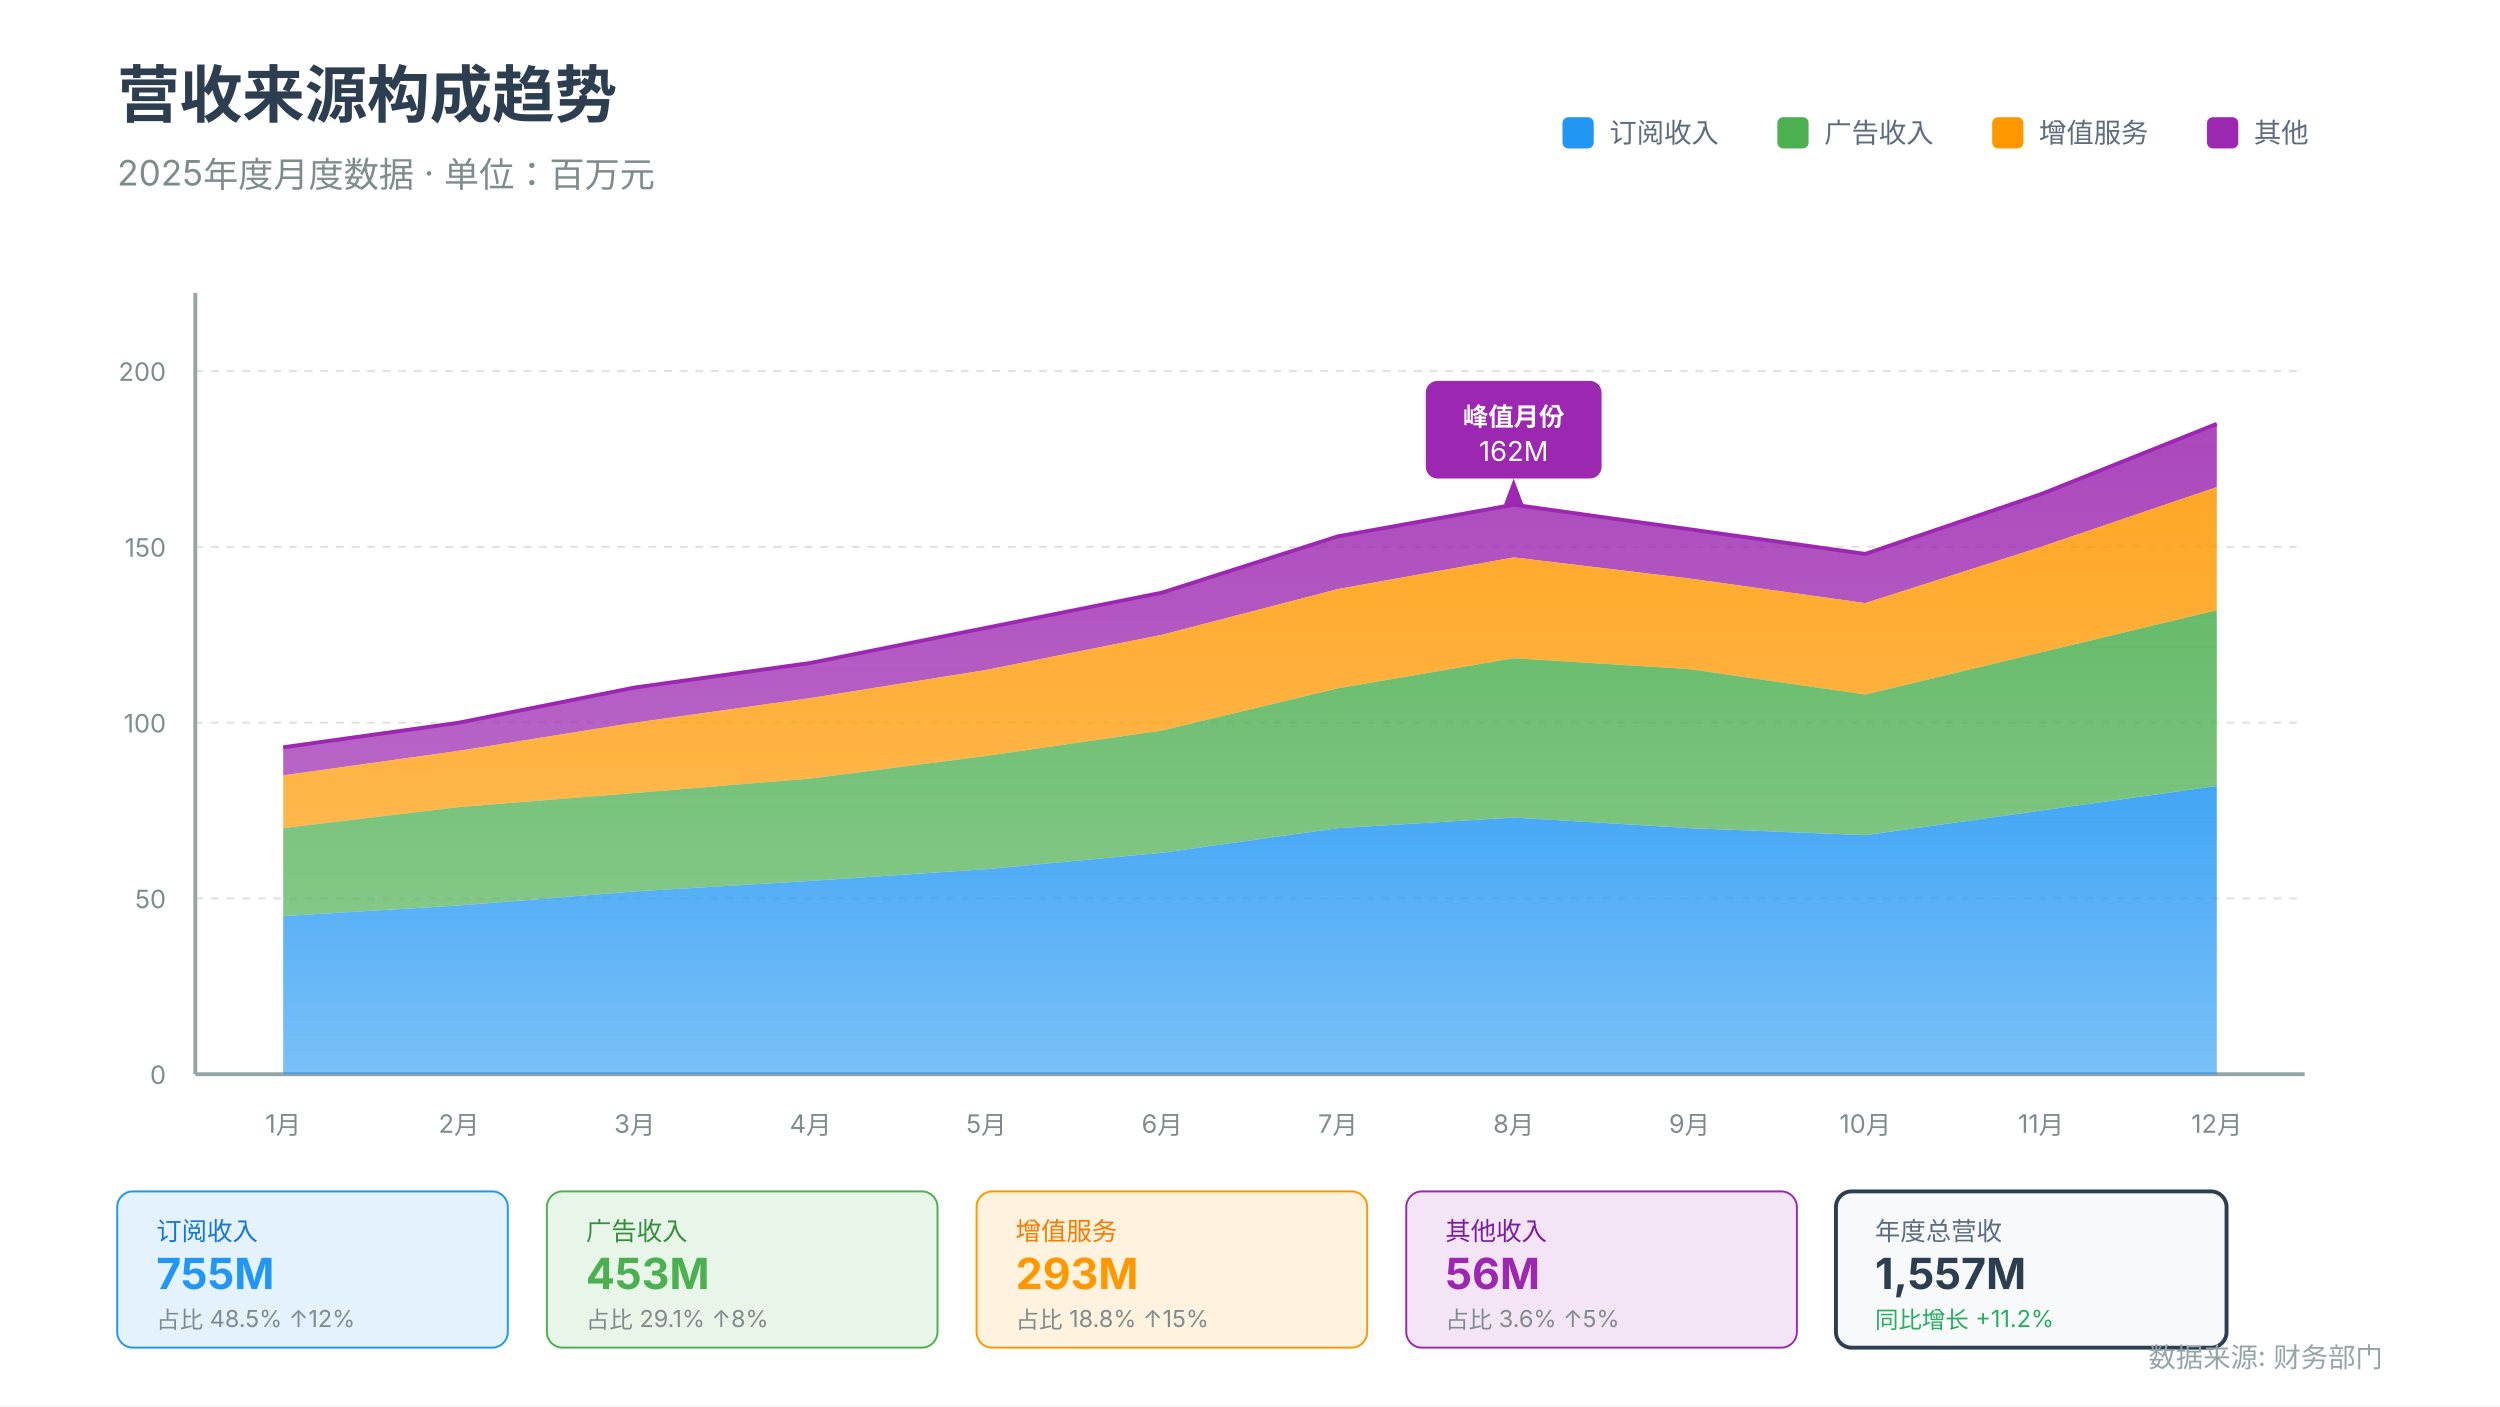
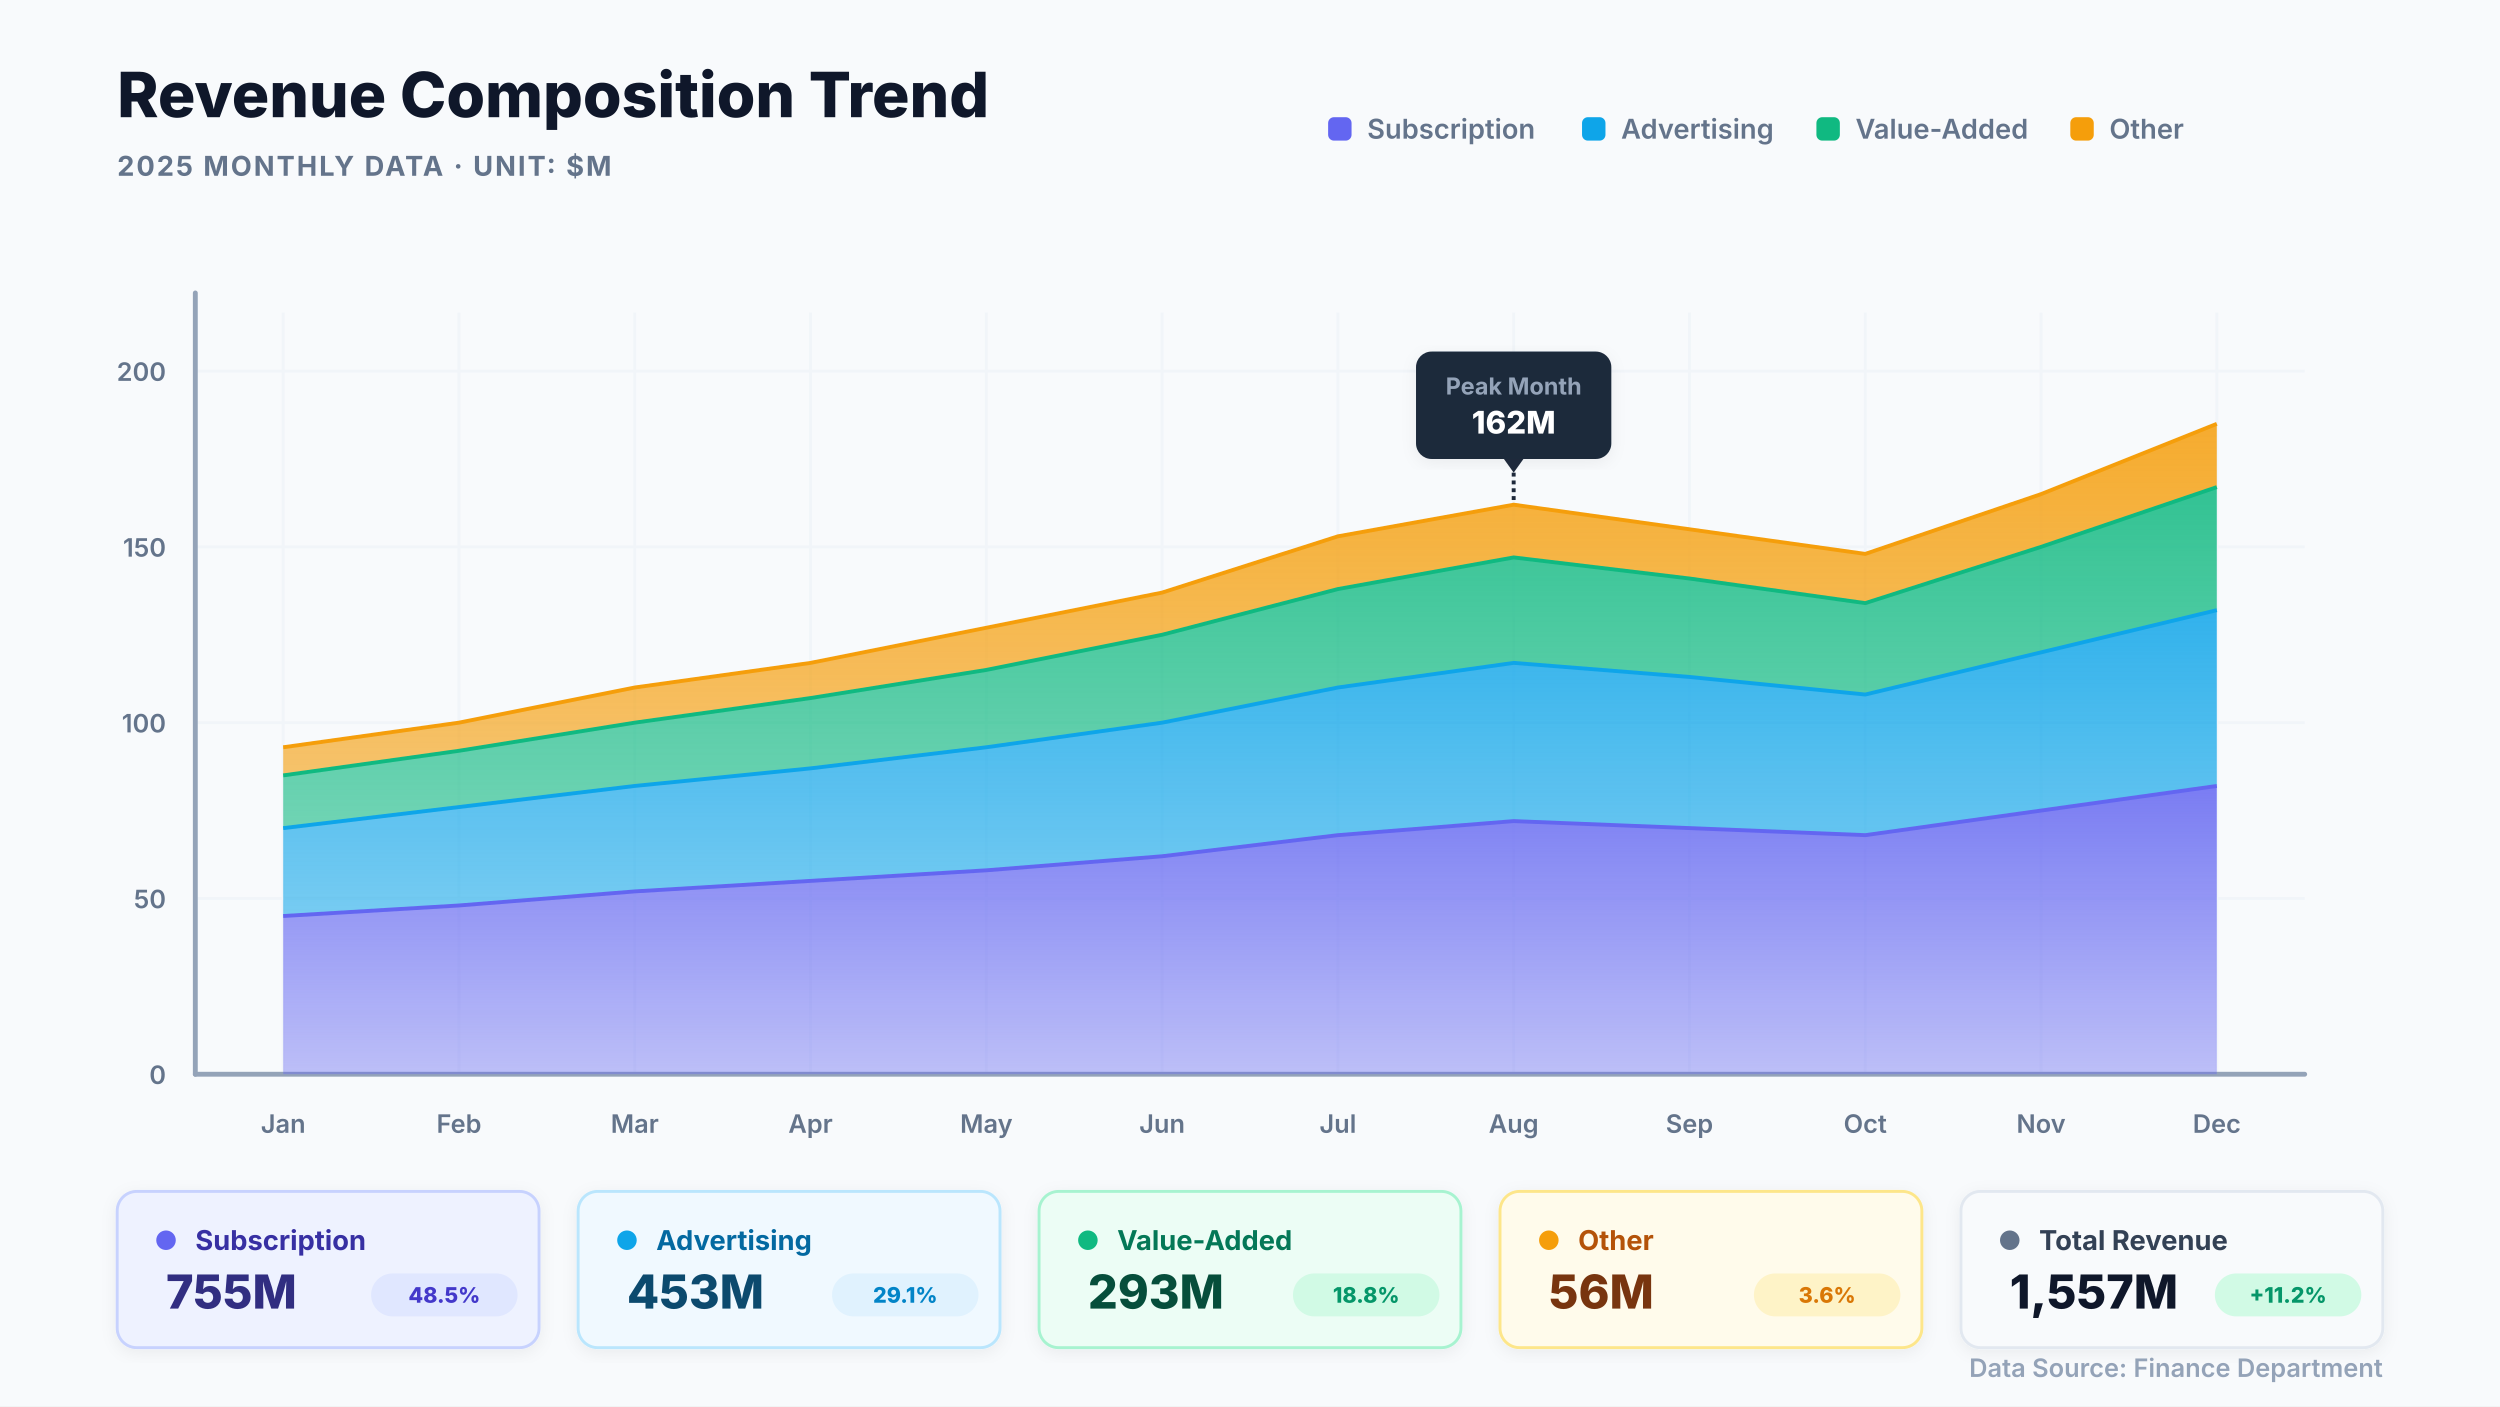
<svg xmlns="http://www.w3.org/2000/svg" viewBox="0 0 1280 720" width="1280" height="720">
  <defs>
+     <filter id="cardShadow" x="-10%" y="-10%" width="120%" height="120%">
+       <feGaussianBlur in="SourceAlpha" stdDeviation="4" />
+       <feOffset dx="0" dy="2" result="offsetblur" />
+       <feFlood flood-color="#0F172A" flood-opacity="0.06" result="shadowColor" />
+       <feComposite in="shadowColor" in2="offsetblur" operator="in" result="shadow" />
+       <feMerge>
+         <feMergeNode in="shadow" />
+         <feMergeNode in="SourceGraphic" />
+       </feMerge>
+     </filter>
    <linearGradient id="stackGrad1" x1="0%" y1="0%" x2="0%" y2="100%">
-       <stop offset="0%" style="stop-color:#2196F3;stop-opacity:0.85" />
-       <stop offset="100%" style="stop-color:#2196F3;stop-opacity:0.6" />
+       <stop offset="0%" stop-color="#6366F1" stop-opacity="0.85" />
+       <stop offset="100%" stop-color="#6366F1" stop-opacity="0.4" />
    </linearGradient>
    <linearGradient id="stackGrad2" x1="0%" y1="0%" x2="0%" y2="100%">
-       <stop offset="0%" style="stop-color:#4CAF50;stop-opacity:0.85" />
-       <stop offset="100%" style="stop-color:#4CAF50;stop-opacity:0.6" />
+       <stop offset="0%" stop-color="#0EA5E9" stop-opacity="0.85" />
+       <stop offset="100%" stop-color="#0EA5E9" stop-opacity="0.4" />
    </linearGradient>
    <linearGradient id="stackGrad3" x1="0%" y1="0%" x2="0%" y2="100%">
-       <stop offset="0%" style="stop-color:#FF9800;stop-opacity:0.85" />
-       <stop offset="100%" style="stop-color:#FF9800;stop-opacity:0.6" />
+       <stop offset="0%" stop-color="#10B981" stop-opacity="0.85" />
+       <stop offset="100%" stop-color="#10B981" stop-opacity="0.4" />
    </linearGradient>
    <linearGradient id="stackGrad4" x1="0%" y1="0%" x2="0%" y2="100%">
-       <stop offset="0%" style="stop-color:#9C27B0;stop-opacity:0.85" />
-       <stop offset="100%" style="stop-color:#9C27B0;stop-opacity:0.6" />
+       <stop offset="0%" stop-color="#F59E0B" stop-opacity="0.85" />
+       <stop offset="100%" stop-color="#F59E0B" stop-opacity="0.4" />
    </linearGradient>
  </defs>
-   <rect width="1280" height="720" fill="#FFFFFF" />
-   <text x="60" y="60" font-family="-apple-system, BlinkMacSystemFont, 'Segoe UI', 'PingFang SC', 'Microsoft YaHei', sans-serif" font-size="32" font-weight="bold" fill="#2C3E50">
-     <tspan>营收来源构成趋势</tspan>
-   </text>
-   <text x="60" y="95" font-family="-apple-system, BlinkMacSystemFont, 'Segoe UI', 'PingFang SC', 'Microsoft YaHei', sans-serif" font-size="18" fill="#7F8C8D">
-     <tspan>2025年度月度数据 · 单位：百万元</tspan>
-   </text>
-   <g id="legend" transform="translate(800, 60)">
-     <rect x="0" y="0" width="16" height="16" rx="3" fill="#2196F3" />
-     <text x="24" y="13" font-family="-apple-system, BlinkMacSystemFont, 'Segoe UI', 'PingFang SC', 'Microsoft YaHei', sans-serif" font-size="14" fill="#5D6D7E">
-       <tspan>订阅收入</tspan>
-     </text>
-     <rect x="110" y="0" width="16" height="16" rx="3" fill="#4CAF50" />
-     <text x="134" y="13" font-family="-apple-system, BlinkMacSystemFont, 'Segoe UI', 'PingFang SC', 'Microsoft YaHei', sans-serif" font-size="14" fill="#5D6D7E">
-       <tspan>广告收入</tspan>
-     </text>
-     <rect x="220" y="0" width="16" height="16" rx="3" fill="#FF9800" />
-     <text x="244" y="13" font-family="-apple-system, BlinkMacSystemFont, 'Segoe UI', 'PingFang SC', 'Microsoft YaHei', sans-serif" font-size="14" fill="#5D6D7E">
-       <tspan>增值服务</tspan>
-     </text>
-     <rect x="330" y="0" width="16" height="16" rx="3" fill="#9C27B0" />
-     <text x="354" y="13" font-family="-apple-system, BlinkMacSystemFont, 'Segoe UI', 'PingFang SC', 'Microsoft YaHei', sans-serif" font-size="14" fill="#5D6D7E">
-       <tspan>其他</tspan>
-     </text>
+   <rect width="1280" height="720" fill="#F8FAFC" />
+   <text x="60" y="60" font-family="-apple-system, BlinkMacSystemFont, 'Segoe UI', sans-serif" font-size="32" font-weight="800" fill="#0F172A">Revenue Composition Trend</text>
+   <text x="60" y="90" font-family="-apple-system, BlinkMacSystemFont, 'Segoe UI', sans-serif" font-size="14" font-weight="700" fill="#64748B" letter-spacing="1">2025 MONTHLY DATA · UNIT: $M</text>
+   <g id="legend" transform="translate(680, 60)">
+     <rect x="0" y="0" width="12" height="12" rx="3" fill="#6366F1" />
+     <text x="20" y="11" font-family="-apple-system, BlinkMacSystemFont, 'Segoe UI', sans-serif" font-size="14" font-weight="600" fill="#64748B">Subscription</text>
+     <rect x="130" y="0" width="12" height="12" rx="3" fill="#0EA5E9" />
+     <text x="150" y="11" font-family="-apple-system, BlinkMacSystemFont, 'Segoe UI', sans-serif" font-size="14" font-weight="600" fill="#64748B">Advertising</text>
+     <rect x="250" y="0" width="12" height="12" rx="3" fill="#10B981" />
+     <text x="270" y="11" font-family="-apple-system, BlinkMacSystemFont, 'Segoe UI', sans-serif" font-size="14" font-weight="600" fill="#64748B">Value-Added</text>
+     <rect x="380" y="0" width="12" height="12" rx="3" fill="#F59E0B" />
+     <text x="400" y="11" font-family="-apple-system, BlinkMacSystemFont, 'Segoe UI', sans-serif" font-size="14" font-weight="600" fill="#64748B">Other</text>
  </g>
  <g id="chartArea">
-     <line x1="100" y1="550" x2="1180" y2="550" stroke="#E0E0E0" stroke-width="1" stroke-dasharray="4,4" />
-     <line x1="100" y1="460" x2="1180" y2="460" stroke="#E0E0E0" stroke-width="1" stroke-dasharray="4,4" />
-     <line x1="100" y1="370" x2="1180" y2="370" stroke="#E0E0E0" stroke-width="1" stroke-dasharray="4,4" />
-     <line x1="100" y1="280" x2="1180" y2="280" stroke="#E0E0E0" stroke-width="1" stroke-dasharray="4,4" />
-     <line x1="100" y1="190" x2="1180" y2="190" stroke="#E0E0E0" stroke-width="1" stroke-dasharray="4,4" />
-     <text x="85" y="555" font-family="-apple-system, BlinkMacSystemFont, 'Segoe UI', sans-serif" font-size="13" fill="#7F8C8D" text-anchor="end">
-       <tspan>0</tspan>
-     </text>
-     <text x="85" y="465" font-family="-apple-system, BlinkMacSystemFont, 'Segoe UI', sans-serif" font-size="13" fill="#7F8C8D" text-anchor="end">
-       <tspan>50</tspan>
-     </text>
-     <text x="85" y="375" font-family="-apple-system, BlinkMacSystemFont, 'Segoe UI', sans-serif" font-size="13" fill="#7F8C8D" text-anchor="end">
-       <tspan>100</tspan>
-     </text>
-     <text x="85" y="285" font-family="-apple-system, BlinkMacSystemFont, 'Segoe UI', sans-serif" font-size="13" fill="#7F8C8D" text-anchor="end">
-       <tspan>150</tspan>
-     </text>
-     <text x="85" y="195" font-family="-apple-system, BlinkMacSystemFont, 'Segoe UI', sans-serif" font-size="13" fill="#7F8C8D" text-anchor="end">
-       <tspan>200</tspan>
-     </text>
-     <line x1="100" y1="150" x2="100" y2="550" stroke="#95A5A6" stroke-width="2" />
-     <line x1="100" y1="550" x2="1180" y2="550" stroke="#95A5A6" stroke-width="2" />
-     <text x="145" y="580" font-family="-apple-system, BlinkMacSystemFont, 'Segoe UI', sans-serif" font-size="13" fill="#7F8C8D" text-anchor="middle">
-       <tspan>1月</tspan>
-     </text>
-     <text x="235" y="580" font-family="-apple-system, BlinkMacSystemFont, 'Segoe UI', sans-serif" font-size="13" fill="#7F8C8D" text-anchor="middle">
-       <tspan>2月</tspan>
-     </text>
-     <text x="325" y="580" font-family="-apple-system, BlinkMacSystemFont, 'Segoe UI', sans-serif" font-size="13" fill="#7F8C8D" text-anchor="middle">
-       <tspan>3月</tspan>
-     </text>
-     <text x="415" y="580" font-family="-apple-system, BlinkMacSystemFont, 'Segoe UI', sans-serif" font-size="13" fill="#7F8C8D" text-anchor="middle">
-       <tspan>4月</tspan>
-     </text>
-     <text x="505" y="580" font-family="-apple-system, BlinkMacSystemFont, 'Segoe UI', sans-serif" font-size="13" fill="#7F8C8D" text-anchor="middle">
-       <tspan>5月</tspan>
-     </text>
-     <text x="595" y="580" font-family="-apple-system, BlinkMacSystemFont, 'Segoe UI', sans-serif" font-size="13" fill="#7F8C8D" text-anchor="middle">
-       <tspan>6月</tspan>
-     </text>
-     <text x="685" y="580" font-family="-apple-system, BlinkMacSystemFont, 'Segoe UI', sans-serif" font-size="13" fill="#7F8C8D" text-anchor="middle">
-       <tspan>7月</tspan>
-     </text>
-     <text x="775" y="580" font-family="-apple-system, BlinkMacSystemFont, 'Segoe UI', sans-serif" font-size="13" fill="#7F8C8D" text-anchor="middle">
-       <tspan>8月</tspan>
-     </text>
-     <text x="865" y="580" font-family="-apple-system, BlinkMacSystemFont, 'Segoe UI', sans-serif" font-size="13" fill="#7F8C8D" text-anchor="middle">
-       <tspan>9月</tspan>
-     </text>
-     <text x="955" y="580" font-family="-apple-system, BlinkMacSystemFont, 'Segoe UI', sans-serif" font-size="13" fill="#7F8C8D" text-anchor="middle">
-       <tspan>10月</tspan>
-     </text>
-     <text x="1045" y="580" font-family="-apple-system, BlinkMacSystemFont, 'Segoe UI', sans-serif" font-size="13" fill="#7F8C8D" text-anchor="middle">
-       <tspan>11月</tspan>
-     </text>
-     <text x="1135" y="580" font-family="-apple-system, BlinkMacSystemFont, 'Segoe UI', sans-serif" font-size="13" fill="#7F8C8D" text-anchor="middle">
-       <tspan>12月</tspan>
-     </text>
-     <path d="M 145,550                   L 145,382.6 L 235,370 L 325,352 L 415,339.4 L 505,321.4 L 595,303.4 L 685,274.6 L 775,258.4 L 865,271 L 955,283.6 L 1045,253 L 1135,217                  L 1135,249.4 L 1045,280 L 955,308.8 L 865,296.2 L 775,285.4 L 685,301.6 L 595,325 L 505,343 L 415,357.4 L 325,370 L 235,384.4 L 145,397                  Z" fill="url(#stackGrad4)" />
-     <path d="M 145,550                   L 145,397 L 235,384.4 L 325,370 L 415,357.4 L 505,343 L 595,325 L 685,301.6 L 775,285.4 L 865,296.2 L 955,308.8 L 1045,280 L 1135,249.4                  L 1135,312.4 L 1045,334 L 955,355.6 L 865,342.6 L 775,337 L 685,352.4 L 595,374 L 505,387 L 415,398.6 L 325,406 L 235,413.2 L 145,424                  Z" fill="url(#stackGrad3)" />
-     <path d="M 145,550                   L 145,424 L 235,413.2 L 325,406 L 415,398.6 L 505,387 L 595,374 L 685,352.4 L 775,337 L 865,342.6 L 955,355.6 L 1045,334 L 1135,312.4                  L 1135,402.4 L 1045,415 L 955,427.6 L 865,424 L 775,418.6 L 685,424 L 595,436.6 L 505,445 L 415,451 L 325,456.4 L 235,463.6 L 145,469                  Z" fill="url(#stackGrad2)" />
-     <path d="M 145,550                   L 145,469 L 235,463.6 L 325,456.4 L 415,451 L 505,445 L 595,436.6 L 685,424 L 775,418.6 L 865,424 L 955,427.6 L 1045,415 L 1135,402.4                  L 1135,550 Z" fill="url(#stackGrad1)" />
-     <path d="M 145,382.6 L 235,370 L 325,352 L 415,339.4 L 505,321.4 L 595,303.4 L 685,274.6 L 775,258.4 L 865,271 L 955,283.6 L 1045,253 L 1135,217" fill="none" stroke="#9C27B0" stroke-width="2" />
+     <line x1="145" y1="160" x2="145" y2="550" stroke="#F1F5F9" stroke-width="1.5" />
+     <line x1="235" y1="160" x2="235" y2="550" stroke="#F1F5F9" stroke-width="1.5" />
+     <line x1="325" y1="160" x2="325" y2="550" stroke="#F1F5F9" stroke-width="1.5" />
+     <line x1="415" y1="160" x2="415" y2="550" stroke="#F1F5F9" stroke-width="1.5" />
+     <line x1="505" y1="160" x2="505" y2="550" stroke="#F1F5F9" stroke-width="1.5" />
+     <line x1="595" y1="160" x2="595" y2="550" stroke="#F1F5F9" stroke-width="1.5" />
+     <line x1="685" y1="160" x2="685" y2="550" stroke="#F1F5F9" stroke-width="1.5" />
+     <line x1="775" y1="160" x2="775" y2="550" stroke="#F1F5F9" stroke-width="1.5" />
+     <line x1="865" y1="160" x2="865" y2="550" stroke="#F1F5F9" stroke-width="1.5" />
+     <line x1="955" y1="160" x2="955" y2="550" stroke="#F1F5F9" stroke-width="1.5" />
+     <line x1="1045" y1="160" x2="1045" y2="550" stroke="#F1F5F9" stroke-width="1.5" />
+     <line x1="1135" y1="160" x2="1135" y2="550" stroke="#F1F5F9" stroke-width="1.5" />
+     <line x1="100" y1="550" x2="1180" y2="550" stroke="#E2E8F0" stroke-width="1.5" />
+     <line x1="100" y1="460" x2="1180" y2="460" stroke="#F1F5F9" stroke-width="1.5" />
+     <line x1="100" y1="370" x2="1180" y2="370" stroke="#F1F5F9" stroke-width="1.5" />
+     <line x1="100" y1="280" x2="1180" y2="280" stroke="#F1F5F9" stroke-width="1.5" />
+     <line x1="100" y1="190" x2="1180" y2="190" stroke="#F1F5F9" stroke-width="1.5" />
+     <text x="85" y="555" font-family="-apple-system, BlinkMacSystemFont, 'Segoe UI', sans-serif" font-size="13" font-weight="600" fill="#64748B" text-anchor="end">0</text>
+     <text x="85" y="465" font-family="-apple-system, BlinkMacSystemFont, 'Segoe UI', sans-serif" font-size="13" font-weight="600" fill="#64748B" text-anchor="end">50</text>
+     <text x="85" y="375" font-family="-apple-system, BlinkMacSystemFont, 'Segoe UI', sans-serif" font-size="13" font-weight="600" fill="#64748B" text-anchor="end">100</text>
+     <text x="85" y="285" font-family="-apple-system, BlinkMacSystemFont, 'Segoe UI', sans-serif" font-size="13" font-weight="600" fill="#64748B" text-anchor="end">150</text>
+     <text x="85" y="195" font-family="-apple-system, BlinkMacSystemFont, 'Segoe UI', sans-serif" font-size="13" font-weight="600" fill="#64748B" text-anchor="end">200</text>
+     <line x1="100" y1="150" x2="100" y2="550" stroke="#94A3B8" stroke-width="2.5" stroke-linecap="round" />
+     <line x1="100" y1="550" x2="1180" y2="550" stroke="#94A3B8" stroke-width="2.5" stroke-linecap="round" />
+     <text x="145" y="580" font-family="-apple-system, BlinkMacSystemFont, 'Segoe UI', sans-serif" font-size="13" font-weight="600" fill="#64748B" text-anchor="middle">Jan</text>
+     <text x="235" y="580" font-family="-apple-system, BlinkMacSystemFont, 'Segoe UI', sans-serif" font-size="13" font-weight="600" fill="#64748B" text-anchor="middle">Feb</text>
+     <text x="325" y="580" font-family="-apple-system, BlinkMacSystemFont, 'Segoe UI', sans-serif" font-size="13" font-weight="600" fill="#64748B" text-anchor="middle">Mar</text>
+     <text x="415" y="580" font-family="-apple-system, BlinkMacSystemFont, 'Segoe UI', sans-serif" font-size="13" font-weight="600" fill="#64748B" text-anchor="middle">Apr</text>
+     <text x="505" y="580" font-family="-apple-system, BlinkMacSystemFont, 'Segoe UI', sans-serif" font-size="13" font-weight="600" fill="#64748B" text-anchor="middle">May</text>
+     <text x="595" y="580" font-family="-apple-system, BlinkMacSystemFont, 'Segoe UI', sans-serif" font-size="13" font-weight="600" fill="#64748B" text-anchor="middle">Jun</text>
+     <text x="685" y="580" font-family="-apple-system, BlinkMacSystemFont, 'Segoe UI', sans-serif" font-size="13" font-weight="600" fill="#64748B" text-anchor="middle">Jul</text>
+     <text x="775" y="580" font-family="-apple-system, BlinkMacSystemFont, 'Segoe UI', sans-serif" font-size="13" font-weight="600" fill="#64748B" text-anchor="middle">Aug</text>
+     <text x="865" y="580" font-family="-apple-system, BlinkMacSystemFont, 'Segoe UI', sans-serif" font-size="13" font-weight="600" fill="#64748B" text-anchor="middle">Sep</text>
+     <text x="955" y="580" font-family="-apple-system, BlinkMacSystemFont, 'Segoe UI', sans-serif" font-size="13" font-weight="600" fill="#64748B" text-anchor="middle">Oct</text>
+     <text x="1045" y="580" font-family="-apple-system, BlinkMacSystemFont, 'Segoe UI', sans-serif" font-size="13" font-weight="600" fill="#64748B" text-anchor="middle">Nov</text>
+     <text x="1135" y="580" font-family="-apple-system, BlinkMacSystemFont, 'Segoe UI', sans-serif" font-size="13" font-weight="600" fill="#64748B" text-anchor="middle">Dec</text>
+     <path d="M 145,550 L 145,382.6 L 235,370 L 325,352 L 415,339.4 L 505,321.4 L 595,303.4 L 685,274.6 L 775,258.4 L 865,271 L 955,283.6 L 1045,253 L 1135,217 L 1135,249.4 L 1045,280 L 955,308.8 L 865,296.2 L 775,285.4 L 685,301.6 L 595,325 L 505,343 L 415,357.4 L 325,370 L 235,384.4 L 145,397 Z" fill="url(#stackGrad4)" />
+     <path d="M 145,550 L 145,397 L 235,384.4 L 325,370 L 415,357.4 L 505,343 L 595,325 L 685,301.6 L 775,285.4 L 865,296.2 L 955,308.8 L 1045,280 L 1135,249.4 L 1135,312.4 L 1045,334 L 955,355.6 L 865,346.6 L 775,339.4 L 685,352 L 595,370 L 505,382.6 L 415,393.4 L 325,402.4 L 235,413.2 L 145,424 Z" fill="url(#stackGrad3)" />
+     <path d="M 145,550 L 145,424 L 235,413.2 L 325,402.4 L 415,393.4 L 505,382.6 L 595,370 L 685,352 L 775,339.4 L 865,346.6 L 955,355.6 L 1045,334 L 1135,312.4 L 1135,402.4 L 1045,415 L 955,427.6 L 865,424 L 775,420.4 L 685,427.6 L 595,438.4 L 505,445.6 L 415,451 L 325,456.4 L 235,463.6 L 145,469 Z" fill="url(#stackGrad2)" />
+     <path d="M 145,550 L 145,469 L 235,463.6 L 325,456.4 L 415,451 L 505,445.6 L 595,438.4 L 685,427.6 L 775,420.4 L 865,424 L 955,427.6 L 1045,415 L 1135,402.4 L 1135,550 Z" fill="url(#stackGrad1)" />
+     <path d="M 145,382.6 L 235,370 L 325,352 L 415,339.4 L 505,321.4 L 595,303.4 L 685,274.6 L 775,258.4 L 865,271 L 955,283.6 L 1045,253 L 1135,217" fill="none" stroke="#F59E0B" stroke-width="2" />
+     <path d="M 145,397 L 235,384.4 L 325,370 L 415,357.4 L 505,343 L 595,325 L 685,301.6 L 775,285.4 L 865,296.2 L 955,308.8 L 1045,280 L 1135,249.4" fill="none" stroke="#10B981" stroke-width="2" />
+     <path d="M 145,424 L 235,413.2 L 325,402.4 L 415,393.4 L 505,382.6 L 595,370 L 685,352 L 775,339.4 L 865,346.6 L 955,355.6 L 1045,334 L 1135,312.4" fill="none" stroke="#0EA5E9" stroke-width="2" />
+     <path d="M 145,469 L 235,463.6 L 325,456.4 L 415,451 L 505,445.6 L 595,438.4 L 685,427.6 L 775,420.4 L 865,424 L 955,427.6 L 1045,415 L 1135,402.4" fill="none" stroke="#6366F1" stroke-width="2" />
  </g>
  <g id="annotation">
-     <rect x="730" y="195" width="90" height="50" rx="6" fill="#9C27B0" />
-     <text x="775" y="218" font-family="-apple-system, BlinkMacSystemFont, 'Segoe UI', 'PingFang SC', 'Microsoft YaHei', sans-serif" font-size="13" font-weight="600" fill="#FFFFFF" text-anchor="middle">
-       <tspan>峰值月份</tspan>
-     </text>
-     <text x="775" y="236" font-family="-apple-system, BlinkMacSystemFont, 'Segoe UI', sans-serif" font-size="14" fill="#FFFFFF" text-anchor="middle">
-       <tspan>162M</tspan>
-     </text>
-     <path d="M 775,245 L 770,258.4 L 780,258.4 Z" fill="#9C27B0" />
+     <rect x="725" y="180" width="100" height="55" rx="8" fill="#1E293B" filter="url(#cardShadow)" />
+     <text x="775" y="202" font-family="-apple-system, BlinkMacSystemFont, 'Segoe UI', sans-serif" font-size="12" font-weight="700" fill="#94A3B8" text-anchor="middle">Peak Month</text>
+     <text x="775" y="222" font-family="-apple-system, BlinkMacSystemFont, 'Segoe UI', sans-serif" font-size="16" font-weight="800" fill="#FFFFFF" text-anchor="middle">162M</text>
+     <path d="M 770,235 L 780,235 L 775,242 Z" fill="#1E293B" />
+     <line x1="775" y1="242" x2="775" y2="256" stroke="#1E293B" stroke-width="2" stroke-dasharray="2,2" />
  </g>
-   <g id="statsCards" transform="translate(60, 610)">
-     <rect x="0" y="0" width="200" height="80" rx="8" fill="#E3F2FD" stroke="#2196F3" stroke-width="1" />
-     <text x="20" y="25" font-family="-apple-system, BlinkMacSystemFont, 'Segoe UI', 'PingFang SC', 'Microsoft YaHei', sans-serif" font-size="13" fill="#1976D2">
-       <tspan>订阅收入</tspan>
-     </text>
-     <text x="20" y="50" font-family="-apple-system, BlinkMacSystemFont, 'Segoe UI', sans-serif" font-size="22" font-weight="bold" fill="#2196F3">
-       <tspan>755M</tspan>
-     </text>
-     <text x="20" y="70" font-family="-apple-system, BlinkMacSystemFont, 'Segoe UI', sans-serif" font-size="12" fill="#7F8C8D">
-       <tspan>占比 48.5% ↑12%</tspan>
-     </text>
-     <rect x="220" y="0" width="200" height="80" rx="8" fill="#E8F5E9" stroke="#4CAF50" stroke-width="1" />
-     <text x="240" y="25" font-family="-apple-system, BlinkMacSystemFont, 'Segoe UI', 'PingFang SC', 'Microsoft YaHei', sans-serif" font-size="13" fill="#388E3C">
-       <tspan>广告收入</tspan>
-     </text>
-     <text x="240" y="50" font-family="-apple-system, BlinkMacSystemFont, 'Segoe UI', sans-serif" font-size="22" font-weight="bold" fill="#4CAF50">
-       <tspan>453M</tspan>
-     </text>
-     <text x="240" y="70" font-family="-apple-system, BlinkMacSystemFont, 'Segoe UI', sans-serif" font-size="12" fill="#7F8C8D">
-       <tspan>占比 29.1% ↑8%</tspan>
-     </text>
-     <rect x="440" y="0" width="200" height="80" rx="8" fill="#FFF3E0" stroke="#FF9800" stroke-width="1" />
-     <text x="460" y="25" font-family="-apple-system, BlinkMacSystemFont, 'Segoe UI', 'PingFang SC', 'Microsoft YaHei', sans-serif" font-size="13" fill="#F57C00">
-       <tspan>增值服务</tspan>
-     </text>
-     <text x="460" y="50" font-family="-apple-system, BlinkMacSystemFont, 'Segoe UI', sans-serif" font-size="22" font-weight="bold" fill="#FF9800">
-       <tspan>293M</tspan>
-     </text>
-     <text x="460" y="70" font-family="-apple-system, BlinkMacSystemFont, 'Segoe UI', sans-serif" font-size="12" fill="#7F8C8D">
-       <tspan>占比 18.8% ↑15%</tspan>
-     </text>
-     <rect x="660" y="0" width="200" height="80" rx="8" fill="#F3E5F5" stroke="#9C27B0" stroke-width="1" />
-     <text x="680" y="25" font-family="-apple-system, BlinkMacSystemFont, 'Segoe UI', 'PingFang SC', 'Microsoft YaHei', sans-serif" font-size="13" fill="#7B1FA2">
-       <tspan>其他收入</tspan>
-     </text>
-     <text x="680" y="50" font-family="-apple-system, BlinkMacSystemFont, 'Segoe UI', sans-serif" font-size="22" font-weight="bold" fill="#9C27B0">
-       <tspan>56M</tspan>
-     </text>
-     <text x="680" y="70" font-family="-apple-system, BlinkMacSystemFont, 'Segoe UI', sans-serif" font-size="12" fill="#7F8C8D">
-       <tspan>占比 3.6% ↑5%</tspan>
-     </text>
-     <rect x="880" y="0" width="200" height="80" rx="8" fill="#F8F9FA" stroke="#2C3E50" stroke-width="2" />
-     <text x="900" y="25" font-family="-apple-system, BlinkMacSystemFont, 'Segoe UI', 'PingFang SC', 'Microsoft YaHei', sans-serif" font-size="13" fill="#5D6D7E">
-       <tspan>年度总营收</tspan>
-     </text>
-     <text x="900" y="50" font-family="-apple-system, BlinkMacSystemFont, 'Segoe UI', sans-serif" font-size="22" font-weight="bold" fill="#2C3E50">
-       <tspan>1,557M</tspan>
-     </text>
-     <text x="900" y="70" font-family="-apple-system, BlinkMacSystemFont, 'Segoe UI', sans-serif" font-size="12" fill="#27AE60">
-       <tspan>同比增长 +11.2%</tspan>
-     </text>
+   <g id="statsCards">
+     <rect x="60" y="610" width="216" height="80" rx="10" fill="#EEF2FF" stroke="#C7D2FE" stroke-width="1.5" filter="url(#cardShadow)" />
+     <circle cx="85" cy="635" r="5" fill="#6366F1" />
+     <text x="100" y="640" font-family="-apple-system, BlinkMacSystemFont, 'Segoe UI', sans-serif" font-size="14" font-weight="700" fill="#3730A3">Subscription</text>
+     <text x="85" y="670" font-family="-apple-system, BlinkMacSystemFont, 'Segoe UI', sans-serif" font-size="24" font-weight="800" fill="#312E81">755M</text>
+     <rect x="190" y="652" width="75" height="22" rx="11" fill="#E0E7FF" />
+     <text x="227.5" y="667" font-family="-apple-system, BlinkMacSystemFont, 'Segoe UI', sans-serif" font-size="11" font-weight="800" fill="#4338CA" text-anchor="middle">48.5%</text>
+     <rect x="296" y="610" width="216" height="80" rx="10" fill="#F0F9FF" stroke="#BAE6FD" stroke-width="1.5" filter="url(#cardShadow)" />
+     <circle cx="321" cy="635" r="5" fill="#0EA5E9" />
+     <text x="336" y="640" font-family="-apple-system, BlinkMacSystemFont, 'Segoe UI', sans-serif" font-size="14" font-weight="700" fill="#0369A1">Advertising</text>
+     <text x="321" y="670" font-family="-apple-system, BlinkMacSystemFont, 'Segoe UI', sans-serif" font-size="24" font-weight="800" fill="#0C4A6E">453M</text>
+     <rect x="426" y="652" width="75" height="22" rx="11" fill="#E0F2FE" />
+     <text x="463.5" y="667" font-family="-apple-system, BlinkMacSystemFont, 'Segoe UI', sans-serif" font-size="11" font-weight="800" fill="#0284C7" text-anchor="middle">29.1%</text>
+     <rect x="532" y="610" width="216" height="80" rx="10" fill="#ECFDF5" stroke="#A7F3D0" stroke-width="1.5" filter="url(#cardShadow)" />
+     <circle cx="557" cy="635" r="5" fill="#10B981" />
+     <text x="572" y="640" font-family="-apple-system, BlinkMacSystemFont, 'Segoe UI', sans-serif" font-size="14" font-weight="700" fill="#047857">Value-Added</text>
+     <text x="557" y="670" font-family="-apple-system, BlinkMacSystemFont, 'Segoe UI', sans-serif" font-size="24" font-weight="800" fill="#064E3B">293M</text>
+     <rect x="662" y="652" width="75" height="22" rx="11" fill="#D1FAE5" />
+     <text x="699.5" y="667" font-family="-apple-system, BlinkMacSystemFont, 'Segoe UI', sans-serif" font-size="11" font-weight="800" fill="#059669" text-anchor="middle">18.8%</text>
+     <rect x="768" y="610" width="216" height="80" rx="10" fill="#FFFBEB" stroke="#FDE68A" stroke-width="1.5" filter="url(#cardShadow)" />
+     <circle cx="793" cy="635" r="5" fill="#F59E0B" />
+     <text x="808" y="640" font-family="-apple-system, BlinkMacSystemFont, 'Segoe UI', sans-serif" font-size="14" font-weight="700" fill="#B45309">Other</text>
+     <text x="793" y="670" font-family="-apple-system, BlinkMacSystemFont, 'Segoe UI', sans-serif" font-size="24" font-weight="800" fill="#78350F">56M</text>
+     <rect x="898" y="652" width="75" height="22" rx="11" fill="#FEF3C7" />
+     <text x="935.5" y="667" font-family="-apple-system, BlinkMacSystemFont, 'Segoe UI', sans-serif" font-size="11" font-weight="800" fill="#D97706" text-anchor="middle">3.6%</text>
+     <rect x="1004" y="610" width="216" height="80" rx="10" fill="#F8FAFC" stroke="#E2E8F0" stroke-width="1.5" filter="url(#cardShadow)" />
+     <circle cx="1029" cy="635" r="5" fill="#64748B" />
+     <text x="1044" y="640" font-family="-apple-system, BlinkMacSystemFont, 'Segoe UI', sans-serif" font-size="14" font-weight="700" fill="#334155">Total Revenue</text>
+     <text x="1029" y="670" font-family="-apple-system, BlinkMacSystemFont, 'Segoe UI', sans-serif" font-size="24" font-weight="800" fill="#0F172A">1,557M</text>
+     <rect x="1134" y="652" width="75" height="22" rx="11" fill="#D1FAE5" />
+     <text x="1171.5" y="667" font-family="-apple-system, BlinkMacSystemFont, 'Segoe UI', sans-serif" font-size="11" font-weight="800" fill="#059669" text-anchor="middle">+11.2%</text>
  </g>
-   <text x="1220" y="700" font-family="-apple-system, BlinkMacSystemFont, 'Segoe UI', 'PingFang SC', 'Microsoft YaHei', sans-serif" font-size="14" fill="#95A5A6" text-anchor="end">
-     <tspan>数据来源: 财务部门</tspan>
-   </text>
+   <text x="1220" y="705" font-family="-apple-system, BlinkMacSystemFont, 'Segoe UI', sans-serif" font-size="13" font-weight="600" fill="#94A3B8" text-anchor="end">Data Source: Finance Department</text>
</svg>
